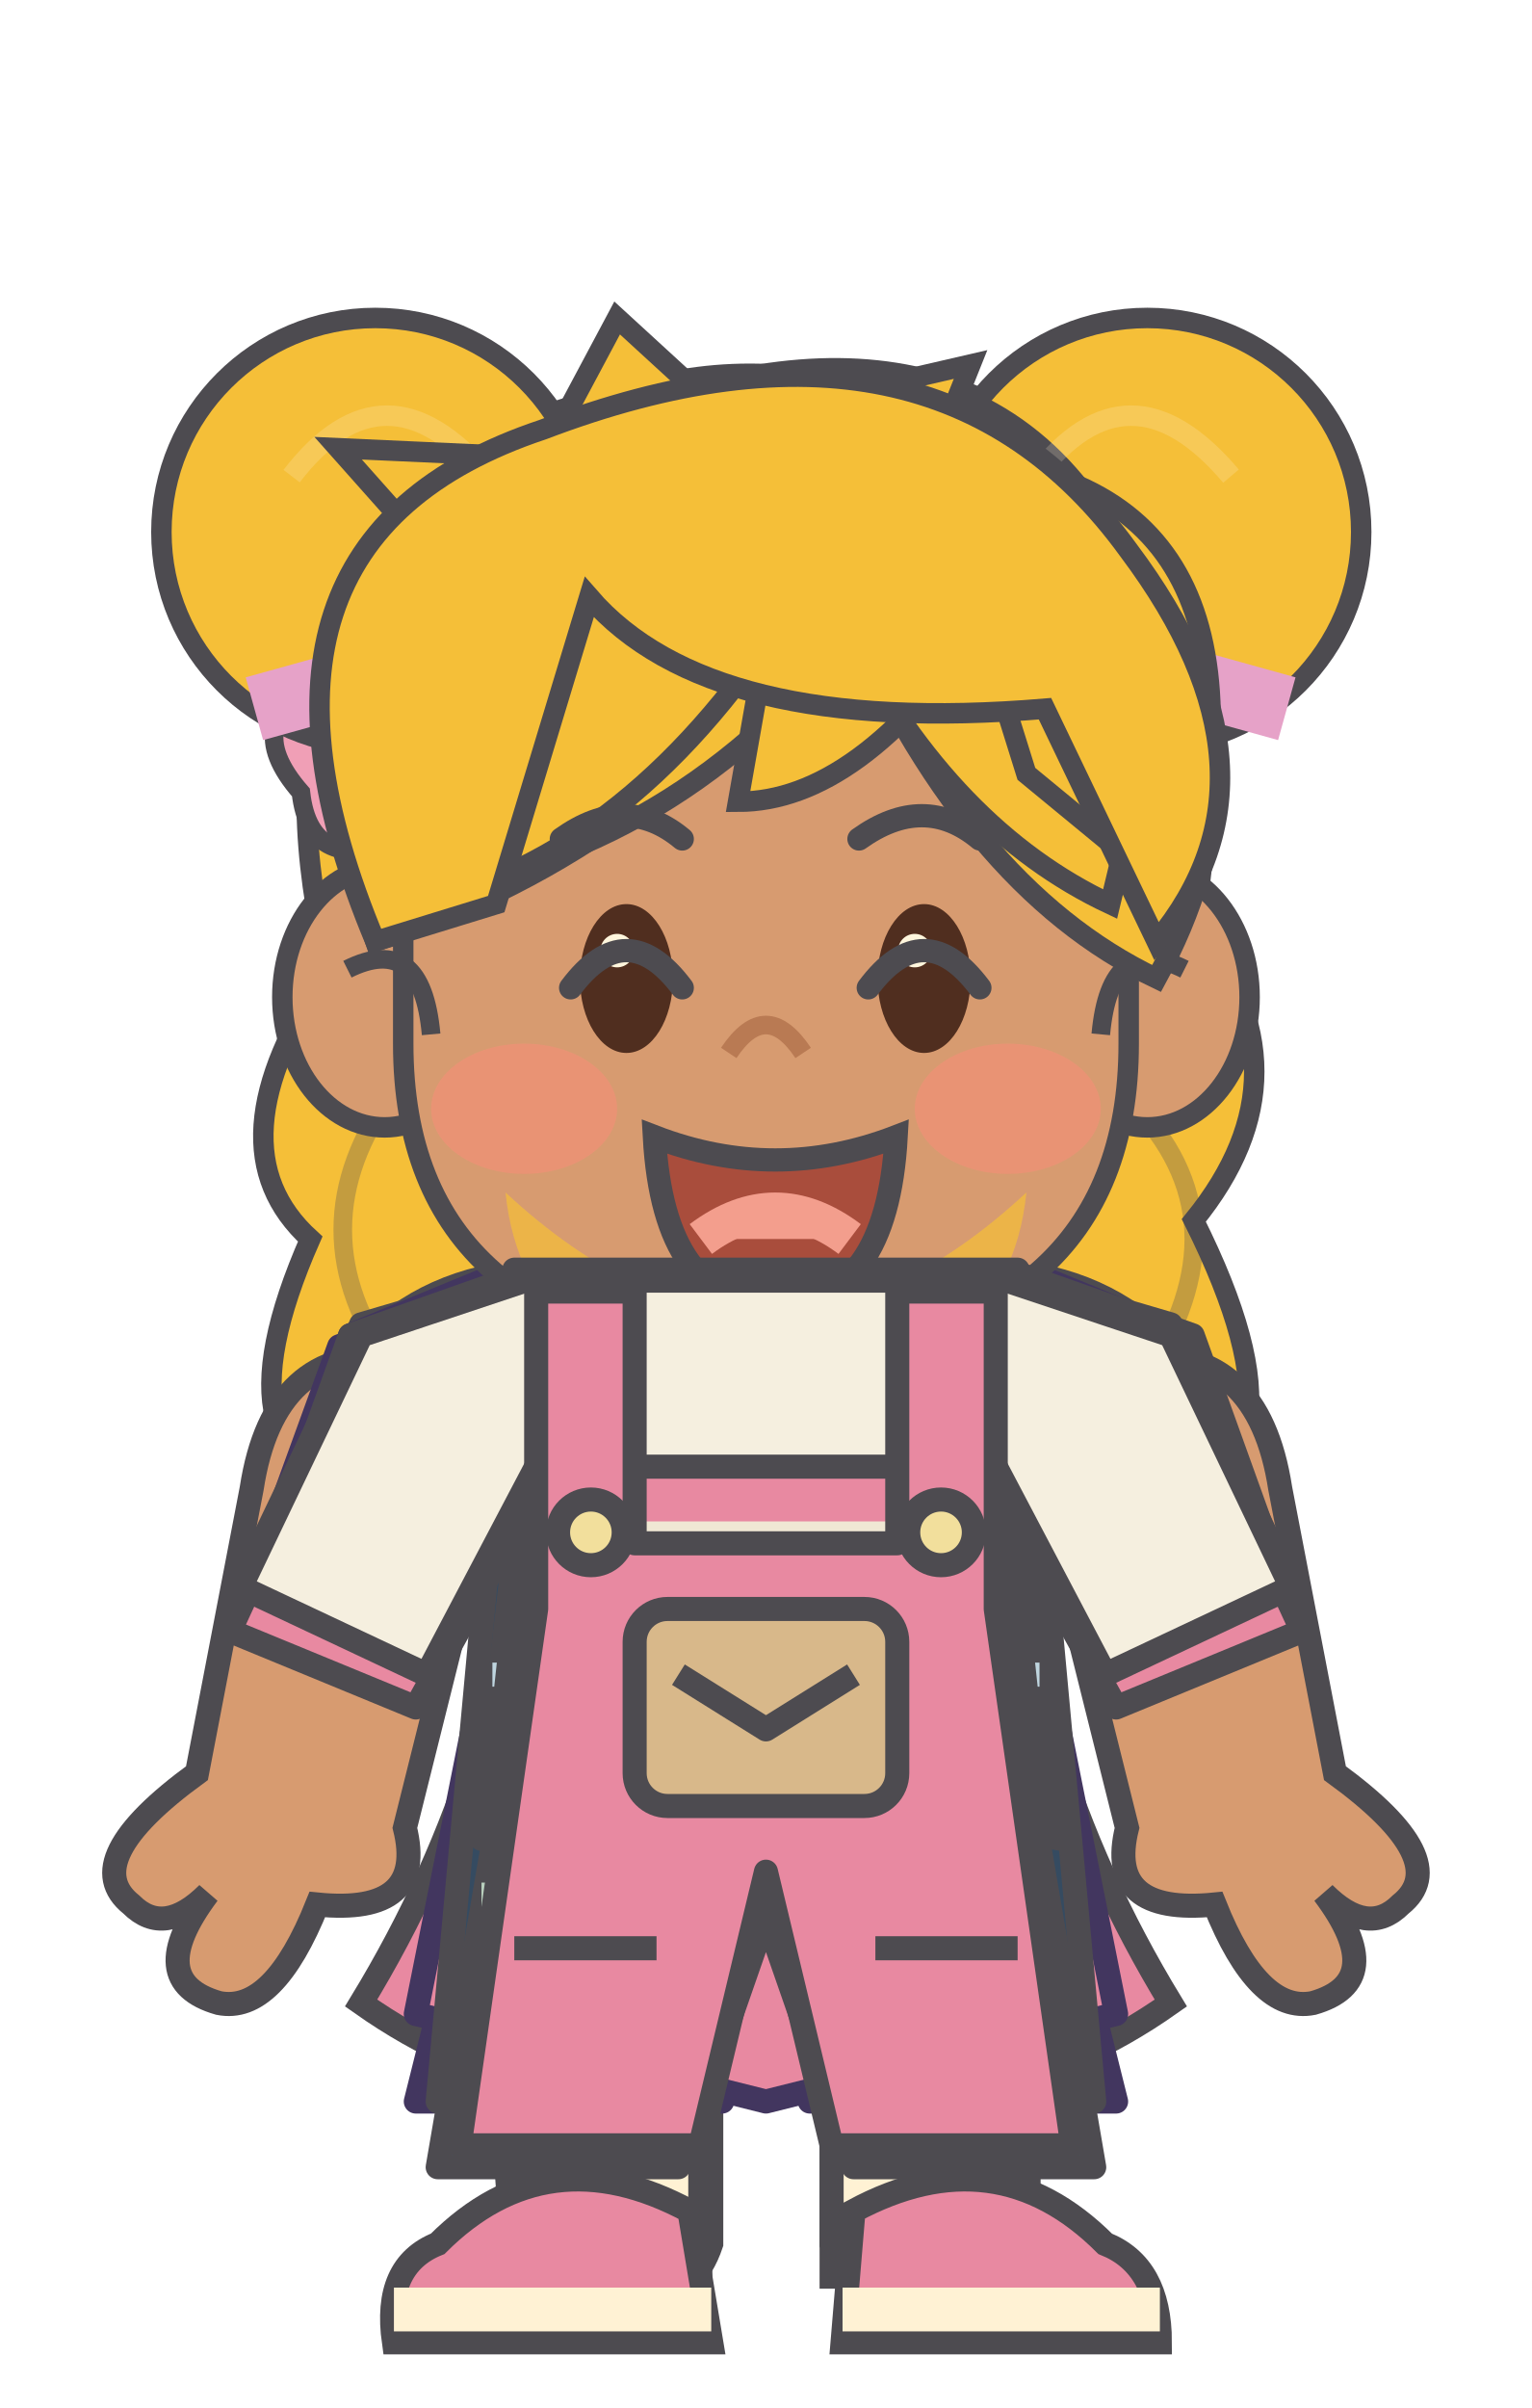
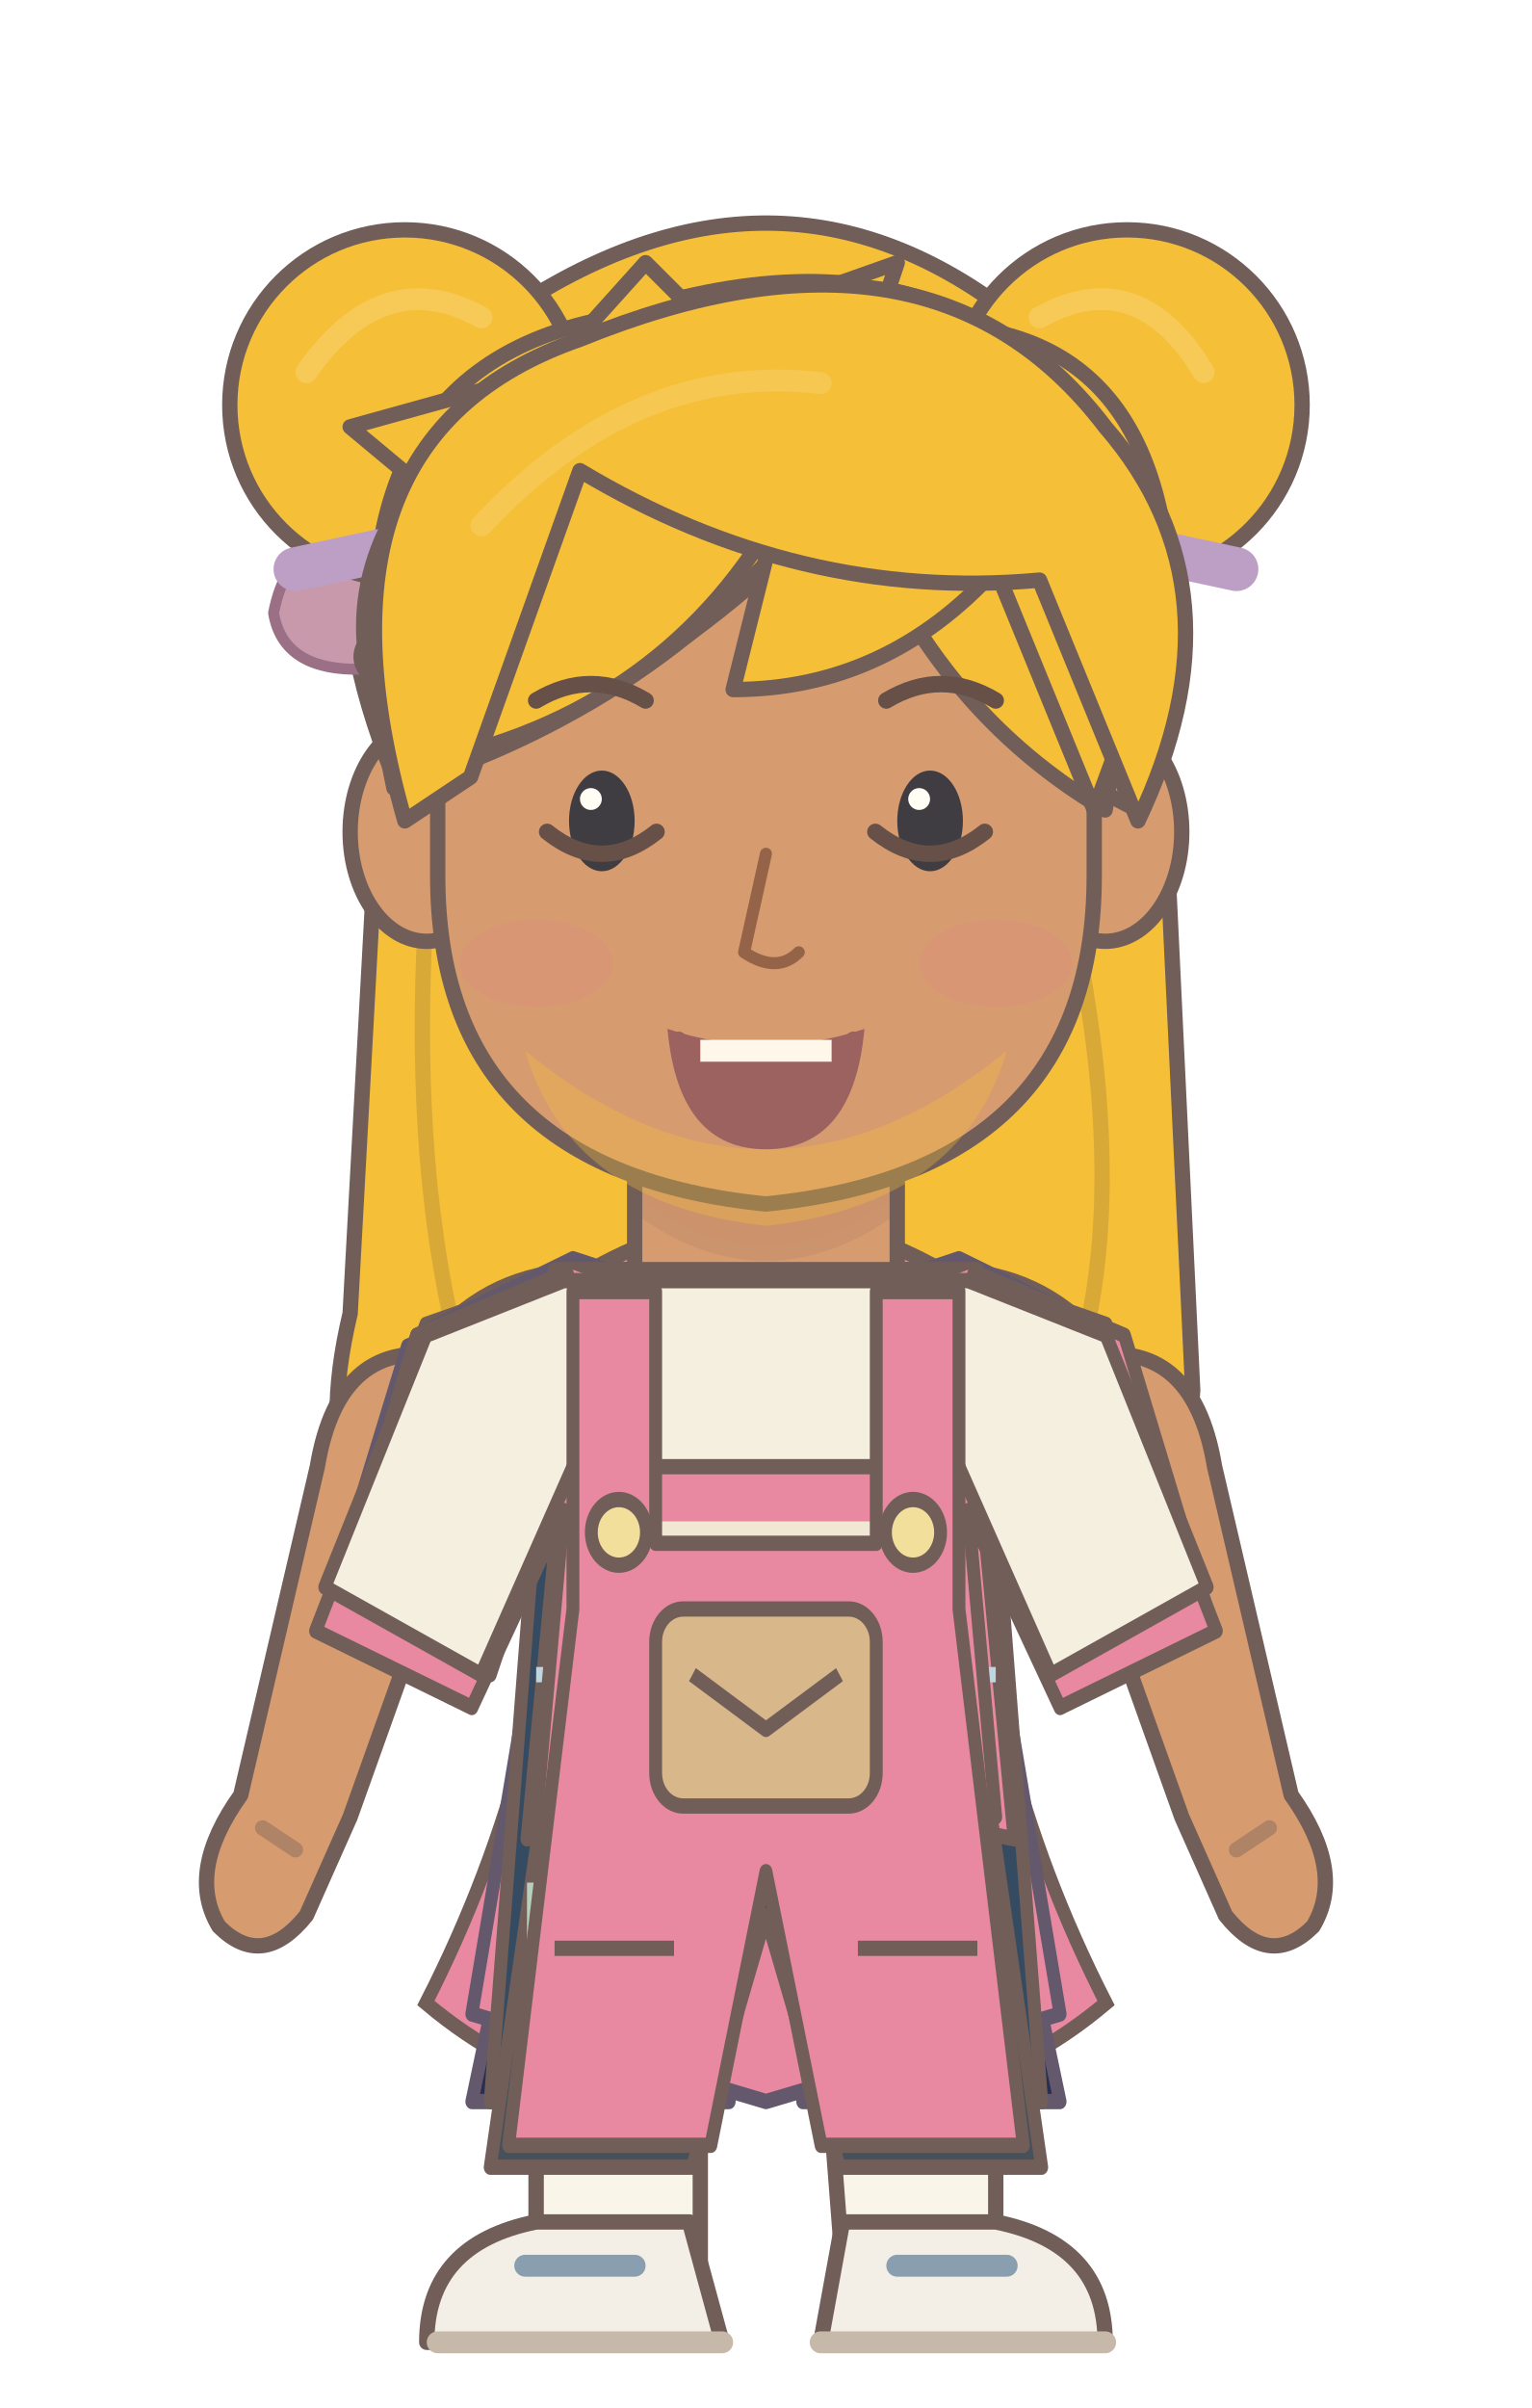
<svg xmlns="http://www.w3.org/2000/svg" width="140" height="220" viewBox="0 0 140 220">
  <defs>
    <linearGradient id="hair-shine" x2="1" y2="1">
      <stop stop-color="#fff0a0" stop-opacity=".6" />
      <stop offset="1" stop-color="#fff0a0" stop-opacity="0" />
    </linearGradient>
    <symbol id="pattern-sol" viewBox="0 0 40 40">
      <g stroke="#fff4d1" stroke-width="2.5">
        <path d="M20 2v5m0 26v5M2 20h5m26 0h5M7 7l4 4m18 18 4 4M7 33l4-4m18-18 4-4" />
        <circle cx="20" cy="20" r="9" fill="#fff4d1" />
      </g>
    </symbol>
    <symbol id="pattern-jardim" viewBox="0 0 40 40">
      <g fill="#fff4d1">
        <ellipse cx="20" cy="20" rx="8" ry="17" />
        <ellipse cx="20" cy="20" rx="17" ry="8" />
      </g>
      <circle cx="20" cy="20" r="6" fill="#f5bf38" />
    </symbol>
    <symbol id="pattern-estrela" viewBox="0 0 40 40">
      <path d="m20 2 5 12 13 2-10 9 3 13-11-7-11 7 3-13-10-9 13-2Z" fill="#fff4d1" />
    </symbol>
    <symbol id="pattern-mar" viewBox="0 0 40 40">
      <path d="M1 10q8-9 17 0t20 0M1 20q8-9 17 0t20 0M1 30q8-9 17 0t20 0" stroke="#fff4d1" stroke-width="4" fill="none" />
    </symbol>
    <symbol id="pattern-festa" viewBox="0 0 40 40">
      <path d="M20 34Q-3 17 7 8q8-7 13 3q6-10 14-3q10 9-14 26Z" fill="#fff4d1" />
    </symbol>
    <symbol id="pattern-pijama" viewBox="0 0 40 40">
      <path d="M27 3a17 17 0 1 0 10 27A18 18 0 0 1 27 3" fill="#fff4d1" />
      <circle cx="34" cy="10" r="2" fill="#fff4d1" />
    </symbol>
  </defs>
-   <g id="hair-back-short" transform="translate(10.5 18) scale(.85)" fill="#F5BF38" stroke="#4d4b50" stroke-width="2.2">
-     <path d="M25 83V55q0-35 45-35t45 35v28l-14-24H39Z" />
+   <g id="hair-back-short" stroke="#715e58" stroke-width="1.4" stroke-linecap="round" stroke-linejoin="round">
+     <path d="M36 72V54Q37 25 71 28q35 0 35 30v21l-12-9H45Z" fill="#F5BF38" />
  </g>
-   <g id="hair-back" transform="translate(10.5 18) scale(.85)" stroke="#4d4b50" stroke-width="2.2" fill="#F5BF38">
-     <path d="M28 139Q10 137 21 112Q10 102 23 83Q14 46 39 29Q68 9 98 29Q122 45 116 78Q129 94 116 110Q130 138 111 140Q94 153 70 143Q47 154 28 139Z" />
-     <path d="M30 126q-11-15 0-30m80 32q12-17 0-30" fill="none" opacity=".3" stroke-width="2" />
+   <g id="hair-back" stroke="#715e58" stroke-width="1.4" stroke-linecap="round" stroke-linejoin="round">
+     <path d="M35 65C29 22 104 19 106 64L109 127Q108 145 92 145L43 145Q27 141 32 120Z" fill="#F5BF38" />
+     <path d="M39 82q-2 31 6 51m53-49q7 33-4 51" fill="none" stroke="#594235" opacity=".18" />
  </g>
-   <g id="legs" stroke="#4d4b50" stroke-width="2.2" fill="#D79B70">
-     <path d="M45 171h20v34q-3 9-17 3Zm31 0h20l-3 37q-13 6-17-3Z" />
-     <path d="M46 194h18v14H47Zm30 0h18v14H76Z" fill="#fff2d4" />
-     <path d="M40 205q10-10 23-3l2 12H36q-1-7 4-9Zm38-3q13-7 23 3q5 2 5 9H77Z" fill="#E889A1" />
-     <path d="M36 211h29m12 0h29" stroke="#fff2d4" stroke-width="4" />
+   <g id="legs" stroke="#715e58" stroke-width="1.4" stroke-linecap="round" stroke-linejoin="round">
+     <path d="M49 170h17l-3 34H49Zm25 0h17v34H77Z" fill="#D79B70" />
+     <path d="M49 194h15v13H49Zm27 0h15v13H77Z" fill="#faf5e9" />
+     <path d="M49 203h14l3 11H39q0-9 10-11Zm28 0h14q10 2 10 11H75Z" fill="#f3eee6" />
+     <path d="M40 214h26m9 0h26" stroke="#c6b9a9" stroke-width="2" />
+     <path d="m48 207 10 0m24 0h10" stroke="#899eae" stroke-width="2" />
  </g>
-   <g id="hands" fill="#D79B70" stroke="#4d4b50" stroke-width="2.2">
-     <path d="M36 124q-11-1-13 12l-5 26q-11 8-6 12q3 3 7-1q-6 8 1 10q5 1 9-9q10 1 8-7l7-28Z" />
-     <path d="M104 124q11-1 13 12l5 26q11 8 6 12q-3 3-7-1q6 8-1 10q-5 1-9-9q-10 1-8-7l-7-28Z" />
+   <g id="hands" stroke="#715e58" stroke-width="1.4" stroke-linecap="round" stroke-linejoin="round">
+     <path d="M41 124q-10-2-12 10l-7 30q-5 7-2 12q4 4 8-1l4-9 10-28Zm58 0q10-2 12 10l7 30q5 7 2 12q-4 4-8-1l-4-9-10-28Z" fill="#D79B70" />
+     <path d="m24 167 3 2m86 0 3-2" fill="none" opacity=".4" />
  </g>
-   <g id="body" fill="#E889A1" stroke="#4d4b50" stroke-width="2.2">
+   <g id="body" transform="translate(11.2 0) scale(.84 1)" fill="#E889A1" stroke="#715e58" stroke-width="1.4">
    <path d="M51 116q19-9 38 0q20 0 25 22l-13 7-9-11q1 26 15 49q-17 12-37 7q-20 5-37-7q14-23 15-49l-9 11-13-7q5-22 25-22Z" />
    <path d="M51 117q19 23 38 0" fill="#D79B70" />
-     <path d="M46 158q24 7 48 0M49 168l-7 15m49-15 7 15" stroke="#4d4b50" stroke-opacity=".3" stroke-width="2" />
-     <use href="#pattern-sol" x="56" y="133" width="28" height="28" stroke="none" />
+     <path d="M46 158q24 7 48 0M49 168l-7 15m49-15 7 15" stroke="#715e58" stroke-opacity=".3" stroke-width="2" />
+     <use href="#pattern-sol" x="56" y="133" width="24" height="24" stroke="none" />
  </g>
-   <g id="body-casual" stroke="#4d4b50" stroke-width="2.2" stroke-linejoin="round">
+   <g id="body-casual" transform="translate(11.2 0) scale(.84 1)" stroke="#715e58" stroke-width="1.4" stroke-linejoin="round">
    <path d="m50 116-17 5-10 23 17 7 9-17-4 33h50l-4-33 9 17 17-7-10-23-17-5q-20 13-40 0Z" fill="#E889A1" />
    <path d="M46 168h48l6 22H76l-6-14-6 14H40Z" fill="#4e6377" />
    <path d="M47 164h47" stroke="#f2ede1" stroke-width="4" />
    <use href="#pattern-sol" x="59" y="130" width="22" height="22" stroke="none" />
  </g>
-   <g id="body-neon" stroke="#42365f" stroke-width="2.2" stroke-linejoin="round">
+   <g id="body-neon" transform="translate(11.2 0) scale(.84 1)" stroke="#64586d" stroke-width="1.4" stroke-linejoin="round">
    <path d="M48 116h44l7 65H41Z" fill="#26304e" />
    <path d="m49 115-17 7-9 24 17 6 8-18-3 28 22-6v-36Zm42 0 17 7 9 24-17 6-8-18 3 28-22-6v-36Z" fill="#E889A1" />
    <path d="m50 117 13 9-10 14m37-23-13 9 10 14M43 169h54" fill="none" stroke="#79f4df" stroke-width="4" />
    <path d="m73 129-11 15h9l-4 13 14-18h-9Z" fill="#fbe58a" stroke="none" />
    <path d="M42 176h24v16H38Zm32 0h24l4 16H74Z" fill="#26304e" />
  </g>
-   <g id="body-aurora" stroke="#42365f" stroke-width="2.2" stroke-linejoin="round">
+   <g id="body-aurora" transform="translate(11.2 0) scale(.84 1)" stroke="#64586d" stroke-width="1.4" stroke-linejoin="round">
    <path d="M47 117 31 123l-8 22 17 5 8-16-10 50 32 8 32-8-10-50 8 16 17-5-8-22-16-6Z" fill="#E889A1" />
-     <path d="m48 118 22 16 22-16M43 166h54" fill="none" stroke="#fbe58a" stroke-width="5" />
+     <path d="m48 118 22 16 22-16M43 166h54" fill="none" stroke="#fbe58a" stroke-width="3" />
    <path d="m70 135 5 10 11 2-8 8 2 11-10-6-10 6 2-11-8-8 11-2Z" fill="#edf6ff" stroke-width="2" />
    <path d="m46 169-4 15m52-15 4 15" stroke="#7b65b0" stroke-width="4" />
  </g>
-   <g id="face" transform="translate(10.5 18) scale(.85)" fill="#D79B70" stroke="#4d4b50" stroke-width="2.2">
-     <ellipse cx="29" cy="86" rx="11" ry="14" />
-     <ellipse cx="111" cy="86" rx="11" ry="14" />
-     <path d="M31 65q3-39 39-39q36 0 39 39v26q0 32-39 34q-39-2-39-34Z" />
-     <path d="M25 83q8-4 9 7m81-7q-8-4-9 7" fill="none" stroke-width="2" />
-     <ellipse cx="44" cy="98" rx="10" ry="7" fill="#F38F77" stroke="none" opacity=".65" />
-     <ellipse cx="96" cy="98" rx="10" ry="7" fill="#F38F77" stroke="none" opacity=".65" />
-     <path d="M66 92q4-6 8 0" fill="none" stroke="#b97a53" stroke-width="2" />
+   <g id="face" stroke="#715e58" stroke-width="1.4" stroke-linecap="round" stroke-linejoin="round">
+     <path d="M58 98v19q12 9 24 0V98" fill="#D79B70" />
+     <path d="M58 103q12 10 24 0v7q-12 9-24 0" fill="#754f40" opacity=".12" />
+     <ellipse cx="39" cy="76" rx="7" ry="10" fill="#D79B70" />
+     <ellipse cx="101" cy="76" rx="7" ry="10" fill="#D79B70" />
+     <path d="M40 61Q40 36 70 36q30 0 30 25v19q0 27-30 30Q40 107 40 80Z" fill="#D79B70" />
+     <path d="M44 59q0-17 18-18" fill="none" stroke="#fff5dd" stroke-width="3" opacity=".28" />
+     <ellipse cx="49" cy="88" rx="7" ry="4" fill="#db8c81" opacity=".32" stroke="none" />
+     <ellipse cx="91" cy="88" rx="7" ry="4" fill="#db8c81" opacity=".32" stroke="none" />
+     <path d="m70 78-2 9q3 2 5 0" fill="none" stroke="#956448" stroke-width="1.1" />
  </g>
-   <g id="hair-bia" transform="translate(10.5 18) scale(.85)" fill="#F5BF38" stroke="#4d4b50" stroke-width="2.2">
-     <path d="M28 80Q12 33 55 23Q95 8 113 42q11 20-1 42q-21-10-34-41Q59 70 28 80Z" />
-     <path d="M31 67Q56 60 72 33" fill="none" stroke="#d99b27" stroke-width="2.5" />
-     <path d="M31 54Q43 27 70 28" fill="none" stroke="#ffdf77" stroke-width="5" />
-     <g transform="translate(31 63)">
-       <path d="M0-11q7-10 12 0q11-1 9 9q-2 6-9 5q-5 11-12 3q-10 4-11-5q-7-8 3-12Z" fill="#f09fb6" stroke-width="2" />
-       <circle r="5" fill="#ffda75" stroke="none" />
-     </g>
+   <g id="hair-bia" stroke="#715e58" stroke-width="1.4" stroke-linecap="round" stroke-linejoin="round">
+     <path d="M36 71Q25 44 43 31q25-19 47-4q24 12 14 47Q87 66 79 43Q61 64 36 71Z" fill="#F5BF38" />
+     <path d="M40 56Q53 33 72 33m17 6q14 14 12 27" fill="none" stroke="#fff4cc" stroke-width="3" opacity=".5" />
+     <path d="M43 62q21-8 32-24m12 12q5 13 13 17" fill="none" stroke="#9c7737" opacity=".28" />
+     <path d="M36 55q-9-9-11 1q1 6 10 5q3 9 8 4q4-8-7-10Z" fill="#c899ab" stroke="#9b7087" stroke-width="1" />
+     <circle cx="35" cy="60" r="2" fill="#fff3db" />
  </g>
-   <g id="hair-luna" transform="translate(10.5 18) scale(.85)" fill="#F5BF38" stroke="#4d4b50" stroke-width="2.2">
-     <circle cx="28" cy="36" r="23" />
-     <circle cx="111" cy="36" r="23" />
-     <path d="M29 75q-16-43 22-51q50-18 62 27l-6 25q-17-8-28-29q-20 25-50 28Z" />
-     <path d="M19 30q10-13 21 0m59 0q10-13 21 0" fill="none" stroke="#fff1d4" stroke-opacity=".2" />
-     <path d="M15 55l18-5m75 0 18 5" stroke="#e6a2c8" stroke-width="7" />
+   <g id="hair-luna" stroke="#715e58" stroke-width="1.4" stroke-linecap="round" stroke-linejoin="round">
+     <circle cx="37" cy="37" r="16" fill="#F5BF38" />
+     <circle cx="103" cy="37" r="16" fill="#F5BF38" />
+     <path d="M36 72Q28 34 56 29q36-12 49 20l-4 25q-17-10-24-31q-15 21-41 29Z" fill="#F5BF38" />
+     <path d="M28 34q7-10 16-5m51 0q9-5 15 5M43 51q11-15 27-16" fill="none" stroke="#fff5e2" opacity=".18" stroke-width="2" />
+     <path d="m27 52 14-3m58 0 14 3" stroke="#bd9fc5" stroke-width="4" />
  </g>
-   <g id="hair-leo" transform="translate(10.5 18) scale(.85)" fill="#F5BF38" stroke="#4d4b50" stroke-width="2.2">
-     <path d="M27 77Q16 46 32 36l-8-9 22 1 8-15 12 11 26-6-4 10q39 1 27 48L98 62l-5-16q-13 19-26 19l3-17q-18 26-43 29Z" />
-     <path d="m42 42 12-8m30 2 13 4" stroke="#fff1d4" stroke-opacity=".25" stroke-width="4" />
+   <g id="hair-leo" stroke="#715e58" stroke-width="1.4" stroke-linecap="round" stroke-linejoin="round">
+     <path d="M37 70Q29 56 38 44l-6-5 18-5 9-10 6 6 17-6-2 6q26-3 27 25l-7 19-9-22q-10 11-24 11l4-16q-11 19-34 23Z" fill="#F5BF38" />
+     <path d="m45 45 15-7m22-1 12 6" fill="none" stroke="#fff0d8" stroke-width="3" opacity=".3" />
  </g>
-   <g id="hair-rui" transform="translate(10.5 18) scale(.85)" fill="#F5BF38" stroke="#4d4b50" stroke-width="2.2">
-     <path d="M28 80Q10 37 46 25q42-16 63 13q18 24 3 42l-12-25q-36 3-49-12l-10 33Z" />
-     <path d="M42 107q28 26 56 0q-2 20-28 22q-26-2-28-22Z" fill="#F5BF38" stroke="none" opacity=".7" />
+   <g id="hair-rui" stroke="#715e58" stroke-width="1.4" stroke-linecap="round" stroke-linejoin="round">
+     <path d="M37 75Q27 40 53 31q32-13 48 8q13 15 3 36l-9-22q-22 2-42-10L43 71Z" fill="#F5BF38" />
+     <path d="M44 48q14-15 31-13" fill="none" stroke="#fff4de" stroke-width="2" opacity=".15" />
+     <path d="M48 96q22 18 44 0q-4 14-22 16q-18-2-22-16Z" fill="#F5BF38" stroke="none" opacity=".32" />
  </g>
-   <g id="eyes" transform="translate(10.5 18) scale(.85)" fill="#502e1f">
-     <ellipse cx="55" cy="84" rx="5" ry="8" />
-     <ellipse cx="87" cy="84" rx="5" ry="8" />
-     <g fill="#fff6dd">
-       <circle cx="54" cy="81" r="1.8" />
-       <circle cx="86" cy="81" r="1.8" />
-     </g>
-     <path d="M48 69q7-5 13 0m19 0q7-5 13 0" stroke="#4d4b50" stroke-width="2.5" fill="none" stroke-linecap="round" />
+   <g id="eyes">
+     <path d="M49 64q5-3 10 0m22 0q5-3 10 0" fill="none" stroke="#675048" stroke-width="1.5" stroke-linecap="round" />
+     <ellipse cx="55" cy="75" rx="3" ry="4.6" fill="#403d42" />
+     <ellipse cx="85" cy="75" rx="3" ry="4.6" fill="#403d42" />
+     <circle cx="54" cy="73" r="1" fill="#fffdf4" />
+     <circle cx="84" cy="73" r="1" fill="#fffdf4" />
  </g>
-   <g id="lids" transform="translate(10.5 18) scale(.85)" stroke="#4d4b50" stroke-width="2.5" fill="none" stroke-linecap="round">
-     <path d="M49 85q6-8 12 0m20 0q6-8 12 0" />
+   <g id="lids" fill="none" stroke="#675048" stroke-width="1.5" stroke-linecap="round">
+     <path d="M50 76q5 4 10 0m20 0q5 4 10 0" />
  </g>
-   <g id="mouth" transform="translate(10.5 18) scale(.85)" stroke="#4d4b50" stroke-width="2.5" fill="none" stroke-linecap="round">
-     <path d="M61 103q10 12 20 0" />
+   <g id="mouth" fill="none" stroke="#915d59" stroke-width="1.5" stroke-linecap="round">
+     <path d="M62 95q8 7 16 0" />
  </g>
-   <g id="mouth-happy" transform="translate(10.5 18) scale(.85)" stroke="#4d4b50" stroke-width="2.5">
-     <path d="M58 101q13 5 26 0q-1 18-13 18q-12 0-13-18Z" fill="#a94d3c" />
-     <path d="M63 112q8-6 16 0" fill="#f39e8d" stroke="#f39e8d" stroke-width="4" />
+   <g id="mouth-happy">
+     <path d="M61 94q9 3 18 0q-1 11-9 11t-9-11Z" fill="#9c625f" />
+     <path d="M64 96h12" stroke="#fff7e9" stroke-width="2" />
  </g>
-   <g id="body-denim" stroke="#4d4b50" stroke-width="2.2" stroke-linejoin="round">
+   <g id="body-denim" transform="translate(11.2 0) scale(.84 1)" stroke="#715e58" stroke-width="1.4" stroke-linejoin="round">
    <path d="M47 116h46l7 76H76l-6-28-6 28H40Z" fill="#354b61" />
    <path d="m49 116-17 6-9 25 17 6 8-20-4 35 24-4v-42m24-6 17 6 9 25-17 6-8-20 4 35-24-4v-42" fill="#E889A1" />
    <path d="M65 123h10v36H65Z" fill="#f4efdf" />
    <path d="m49 119 13 12-9 9m38-21-13 12 9 9m-42 13h14m22 0h14" stroke="#bfd5df" fill="none" />
    <path d="M43 181h19m16 0h19" stroke="#8fa4b0" />
  </g>
-   <g id="body-rehearsal" stroke="#4d4b50" stroke-width="2.2" stroke-linejoin="round">
+   <g id="body-rehearsal" transform="translate(11.2 0) scale(.84 1)" stroke="#715e58" stroke-width="1.4" stroke-linejoin="round">
    <path d="M46 163h48l6 35H78l-8-23-8 23H40Z" fill="#46515b" />
    <path d="m48 117-15 6-12 26 17 7 10-18-3 28h50l-3-28 10 18 17-7-12-26-15-6q-22 13-44 0Z" fill="#E889A1" />
    <path d="M53 118q17 18 34 0m-32 23h30m-28 12h26" fill="none" stroke="#f0e8d4" stroke-width="4" />
    <path d="M46 172v18m47-18v18" stroke="#b8cfbd" stroke-width="4" />
  </g>
-   <g id="body-overalls" stroke="#4d4b50" stroke-width="2.2" stroke-linejoin="round">
+   <g id="body-overalls" transform="translate(11.2 0) scale(.84 1)" stroke="#715e58" stroke-width="1.4" stroke-linejoin="round">
    <path d="m48 117-15 5-11 23 17 8 10-19h42l10 19 17-8-11-23-15-5Z" fill="#f5efdf" />
    <path d="M49 118h9v23h24v-23h9v29l7 49H76l-6-25-6 25H42l7-49Z" fill="#E889A1" />
    <rect x="58" y="147" width="24" height="18" rx="3" fill="#d8b88a" />
    <path d="m62 153 8 5 8-5M47 178h13m20 0h13" fill="none" />
    <circle cx="54" cy="140" r="3" fill="#f2df9c" />
    <circle cx="86" cy="140" r="3" fill="#f2df9c" />
  </g>
</svg>
